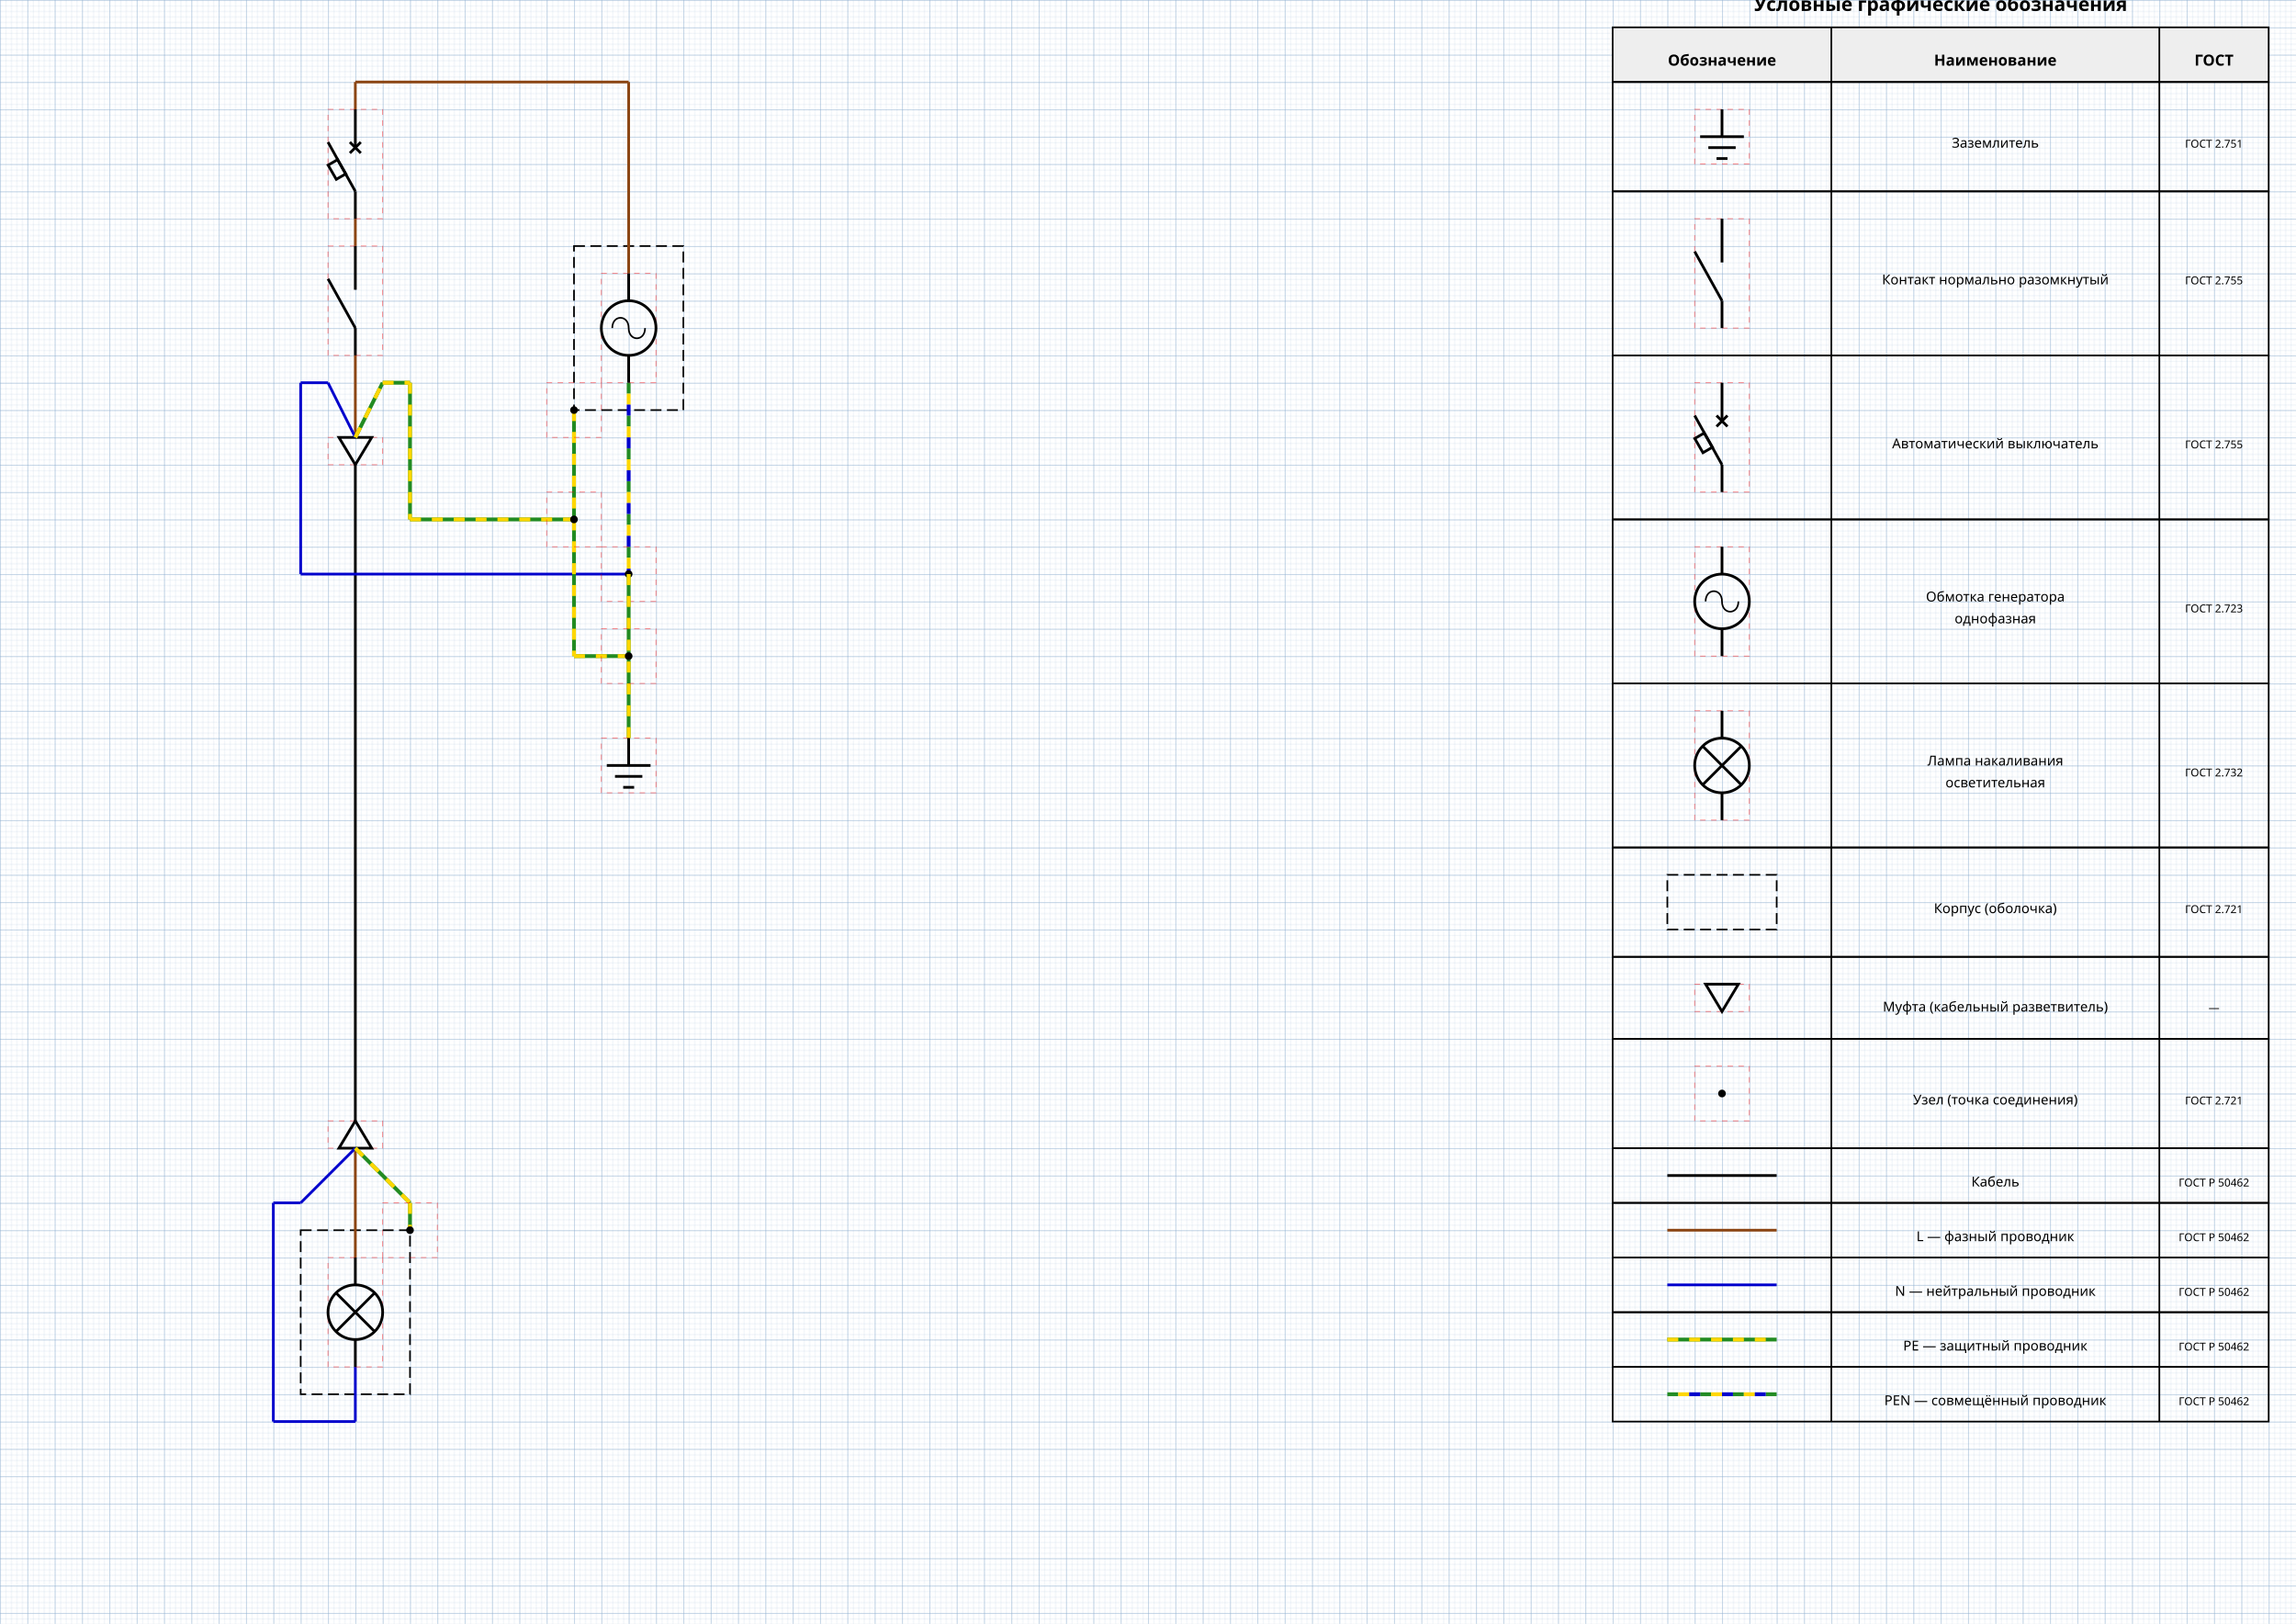
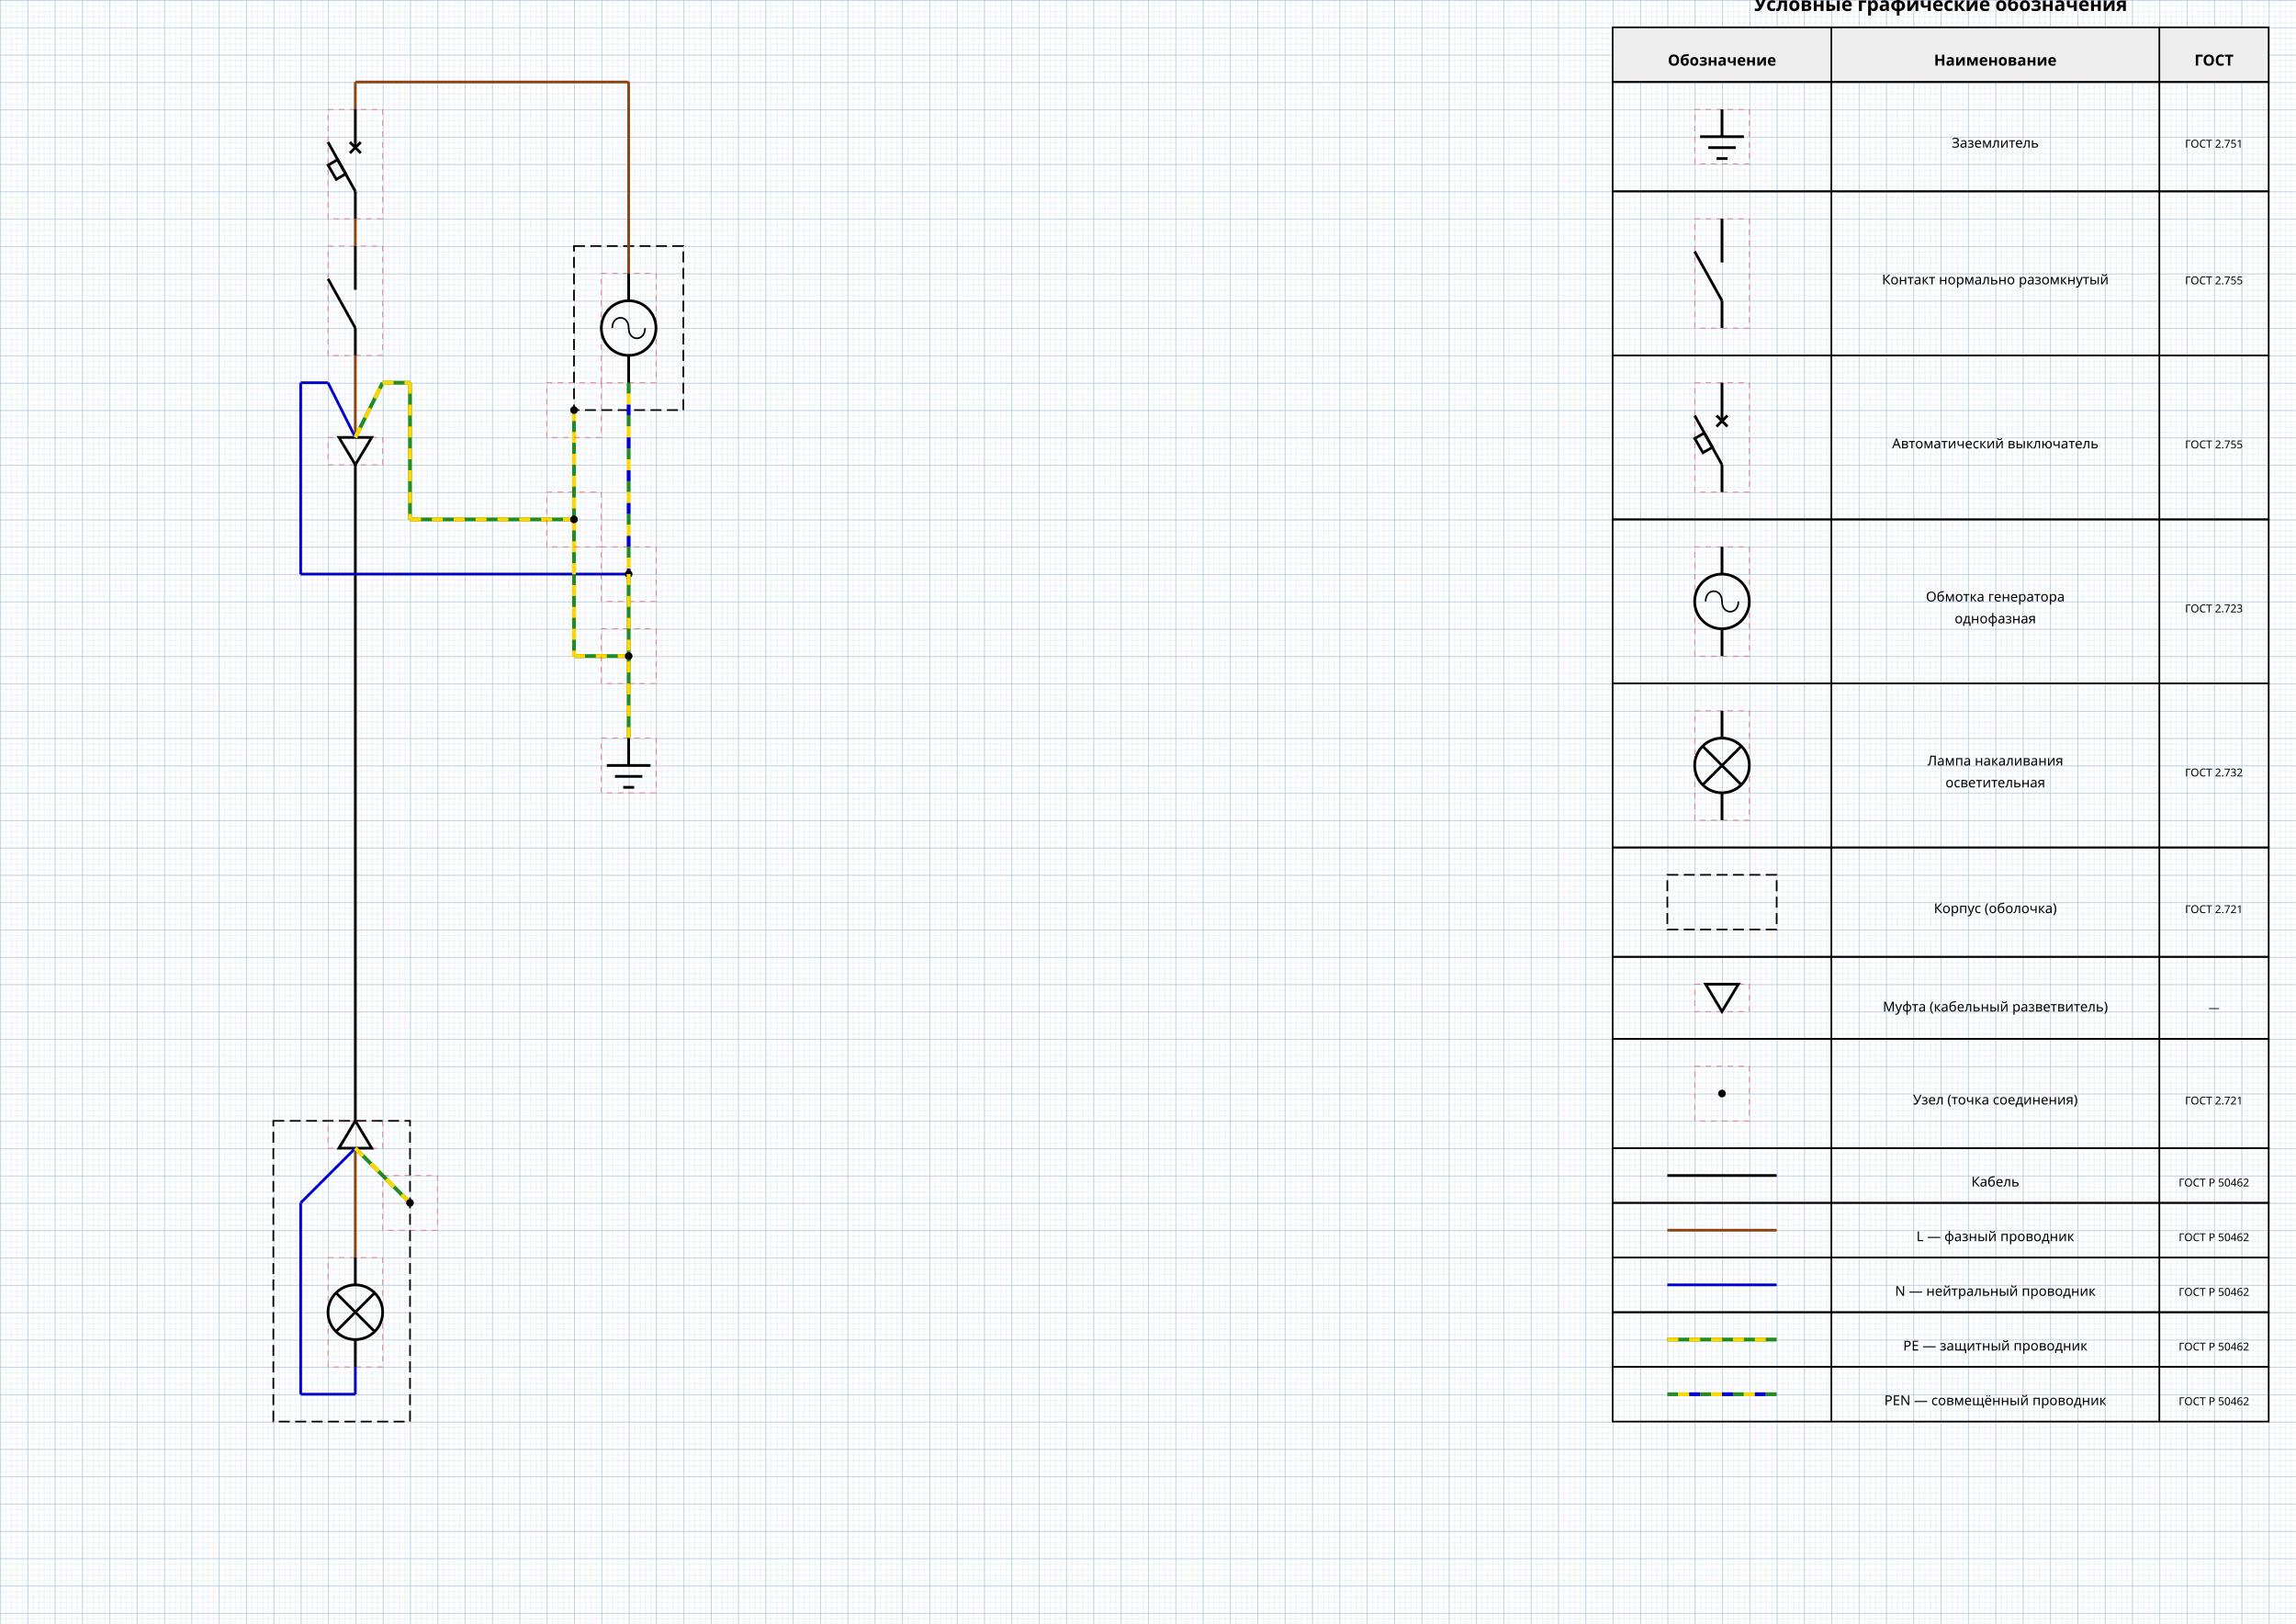
<svg xmlns="http://www.w3.org/2000/svg" width="420mm" height="297mm" viewBox="0 0 420 297">
  <rect width="420" height="297" fill="white" />
  <defs>
    <pattern id="mm1" width="1" height="1" patternUnits="userSpaceOnUse">
      <line x1="0" y1="0" x2="0" y2="1" stroke="#c8d8e8" stroke-width="0.1" />
      <line x1="0" y1="0" x2="1" y2="0" stroke="#c8d8e8" stroke-width="0.1" />
    </pattern>
    <pattern id="mm5" width="5" height="5" patternUnits="userSpaceOnUse">
      <rect width="5" height="5" fill="url(#mm1)" />
      <line x1="0" y1="0" x2="0" y2="5" stroke="#90b0d0" stroke-width="0.15" />
      <line x1="0" y1="0" x2="5" y2="0" stroke="#90b0d0" stroke-width="0.15" />
    </pattern>
    <symbol id="ugo-node" overflow="visible">
      <rect x="-5" y="-5" width="10" height="10" fill="none" stroke="red" stroke-width="0.15" stroke-dasharray="1,1" opacity="0.5" />
      <circle cx="0" cy="0" r="0.7" fill="black" stroke="none" />
    </symbol>
    <symbol id="ugo-ground" overflow="visible">
      <rect x="-5" y="0" width="10" height="10" fill="none" stroke="red" stroke-width="0.15" stroke-dasharray="1,1" opacity="0.5" />
      <g stroke="black" stroke-width="0.5">
        <line x1="0" y1="0" x2="0" y2="5" />
        <line x1="-4" y1="5" x2="4" y2="5" />
        <line x1="-2.5" y1="7" x2="2.5" y2="7" />
        <line x1="-1" y1="9" x2="1" y2="9" />
      </g>
    </symbol>
    <symbol id="ugo-contact" overflow="visible">
      <rect x="-5" y="0" width="10" height="20" fill="none" stroke="red" stroke-width="0.15" stroke-dasharray="1,1" opacity="0.5" />
      <g stroke="black" stroke-width="0.5" fill="none">
        <line x1="0" y1="0" x2="0" y2="8" />
        <line x1="0" y1="15" x2="-5" y2="6" />
        <line x1="0" y1="15" x2="0" y2="20" />
      </g>
    </symbol>
    <symbol id="ugo-breaker" overflow="visible">
      <rect x="-5" y="0" width="10" height="20" fill="none" stroke="red" stroke-width="0.15" stroke-dasharray="1,1" opacity="0.5" />
      <g stroke="black" stroke-width="0.5" fill="none">
        <line x1="0" y1="0" x2="0" y2="7" />
        <line x1="-1" y1="6" x2="1" y2="8" />
        <line x1="-1" y1="8" x2="1" y2="6" />
        <line x1="0" y1="15" x2="-5" y2="6" />
        <rect x="-2" y="-1.5" width="2" height="3" fill="none" stroke="black" stroke-width="0.5" transform="translate(-2.5, 10.5) rotate(-30)" />
        <line x1="0" y1="15" x2="0" y2="20" />
      </g>
    </symbol>
    <symbol id="ugo-generator" overflow="visible">
      <rect x="-5" y="0" width="10" height="20" fill="none" stroke="red" stroke-width="0.15" stroke-dasharray="1,1" opacity="0.5" />
      <g stroke="black" stroke-width="0.5" fill="none">
        <line x1="0" y1="0" x2="0" y2="5" />
        <circle cx="0" cy="10" r="5" />
        <path d="M-3,10 C-3,7.5 0,7.5 0,10 S3,12.5 3,10" stroke-width="0.3" />
        <line x1="0" y1="15" x2="0" y2="20" />
      </g>
    </symbol>
    <symbol id="ugo-lamp" overflow="visible">
      <rect x="-5" y="0" width="10" height="20" fill="none" stroke="red" stroke-width="0.15" stroke-dasharray="1,1" opacity="0.5" />
      <g stroke="black" stroke-width="0.5" fill="none">
        <line x1="0" y1="0" x2="0" y2="5" />
        <circle cx="0" cy="10" r="5" />
        <line x1="-3.5" y1="6.5" x2="3.5" y2="13.5" />
        <line x1="3.5" y1="6.5" x2="-3.5" y2="13.5" />
        <line x1="0" y1="15" x2="0" y2="20" />
      </g>
    </symbol>
    <symbol id="ugo-mufta" overflow="visible">
      <rect x="-5" y="0" width="10" height="5" fill="none" stroke="red" stroke-width="0.15" stroke-dasharray="1,1" opacity="0.5" />
      <polygon points="-3,0 3,0 0,5" stroke="black" stroke-width="0.5" fill="none" />
    </symbol>
  </defs>
  <rect width="420" height="297" fill="url(#mm5)" />
-   <rect x="55" y="225" width="20" height="30" fill="none" stroke="black" stroke-width="0.3" stroke-dasharray="2,1" />
+   <rect x="50" y="205" width="25" height="55" fill="none" stroke="black" stroke-width="0.3" stroke-dasharray="2,1" />
  <rect x="105" y="45" width="20" height="30" fill="none" stroke="black" stroke-width="0.3" stroke-dasharray="2,1" />
  <g stroke="#8B4513" stroke-width="0.5">
    <line x1="115" y1="15" x2="65" y2="15" />
    <line x1="115" y1="15" x2="115" y2="50" />
    <line x1="65" y1="15" x2="65" y2="20" />
    <line x1="65" y1="40" x2="65" y2="45" />
    <line x1="65" y1="65" x2="65" y2="80" />
    <line x1="65" y1="210" x2="65" y2="230" />
  </g>
  <use href="#ugo-breaker" x="65" y="20" />
  <use href="#ugo-contact" x="65" y="45" />
  <use href="#ugo-mufta" x="65" y="80" />
  <line x1="65" y1="85" x2="65" y2="205" stroke="black" stroke-width="0.5" />
  <g transform="translate(65, 210) scale(1, -1)">
    <use href="#ugo-mufta" />
  </g>
  <g stroke="#0000CC" stroke-width="0.5">
    <line x1="55" y1="105" x2="115" y2="105" />
    <line x1="55" y1="105" x2="55" y2="70" />
    <line x1="55" y1="70" x2="60" y2="70" />
    <line x1="60" y1="70" x2="65" y2="80" />
    <line x1="65" y1="210" x2="55" y2="220" />
-     <line x1="55" y1="220" x2="50" y2="220" />
-     <line x1="50" y1="220" x2="50" y2="260" />
-     <line x1="50" y1="260" x2="65" y2="260" />
-     <line x1="65" y1="260" x2="65" y2="250" />
+     <line x1="55" y1="220" x2="55" y2="255" />
+     <line x1="55" y1="255" x2="65" y2="255" />
+     <line x1="65" y1="255" x2="65" y2="250" />
  </g>
  <g stroke-width="0.7">
    <line x1="115" y1="70" x2="115" y2="105" stroke="#228B22" stroke-dasharray="2,4" stroke-dashoffset="0" />
    <line x1="115" y1="70" x2="115" y2="105" stroke="#FFD700" stroke-dasharray="2,4" stroke-dashoffset="4" />
    <line x1="115" y1="70" x2="115" y2="105" stroke="#0000CC" stroke-dasharray="2,4" stroke-dashoffset="2" />
  </g>
  <use href="#ugo-node" x="115" y="105" />
  <g stroke-width="0.7">
    <line x1="115" y1="105" x2="115" y2="135" stroke="#228B22" />
    <line x1="115" y1="105" x2="115" y2="135" stroke="#FFD700" stroke-dasharray="2,2" />
  </g>
  <g stroke-width="0.7">
    <line x1="65" y1="80" x2="70" y2="70" stroke="#228B22" />
    <line x1="70" y1="70" x2="75" y2="70" stroke="#228B22" />
    <line x1="75" y1="70" x2="75" y2="95" stroke="#228B22" />
    <line x1="75" y1="95" x2="105" y2="95" stroke="#228B22" />
    <line x1="105" y1="75" x2="105" y2="120" stroke="#228B22" />
    <line x1="105" y1="120" x2="115" y2="120" stroke="#228B22" />
    <line x1="65" y1="210" x2="75" y2="220" stroke="#228B22" />
-     <line x1="75" y1="220" x2="75" y2="225" stroke="#228B22" />
    <line x1="65" y1="80" x2="70" y2="70" stroke="#FFD700" stroke-dasharray="2,2" />
    <line x1="70" y1="70" x2="75" y2="70" stroke="#FFD700" stroke-dasharray="2,2" />
    <line x1="75" y1="70" x2="75" y2="95" stroke="#FFD700" stroke-dasharray="2,2" />
    <line x1="75" y1="95" x2="105" y2="95" stroke="#FFD700" stroke-dasharray="2,2" />
    <line x1="105" y1="75" x2="105" y2="120" stroke="#FFD700" stroke-dasharray="2,2" />
    <line x1="105" y1="120" x2="115" y2="120" stroke="#FFD700" stroke-dasharray="2,2" />
    <line x1="65" y1="210" x2="75" y2="220" stroke="#FFD700" stroke-dasharray="2,2" />
-     <line x1="75" y1="220" x2="75" y2="225" stroke="#FFD700" stroke-dasharray="2,2" />
-   </g>
-   <use href="#ugo-node" x="75" y="225" />
+   </g>
+   <use href="#ugo-node" x="75" y="220" />
  <use href="#ugo-node" x="105" y="95" />
  <use href="#ugo-node" x="105" y="75" />
  <use href="#ugo-node" x="115" y="120" />
  <use href="#ugo-generator" x="115" y="50" />
  <use href="#ugo-lamp" x="65" y="230" />
  <use href="#ugo-ground" x="115" y="135" />
  <g transform="translate(295, 5)" stroke="black" stroke-width="0.3" font-family="sans-serif">
    <text x="60" y="-3" font-size="3.5" font-weight="bold" text-anchor="middle" stroke="none" fill="black">Условные графические обозначения</text>
    <rect x="0" y="0" width="120" height="10" fill="#eee" stroke="black" />
    <text x="20" y="7" font-size="2.8" text-anchor="middle" stroke="none" fill="black" font-weight="bold">Обозначение</text>
    <text x="70" y="7" font-size="2.8" text-anchor="middle" stroke="none" fill="black" font-weight="bold">Наименование</text>
    <text x="110" y="7" font-size="2.8" text-anchor="middle" stroke="none" fill="black" font-weight="bold">ГОСТ</text>
    <line x1="40" y1="0" x2="40" y2="10" />
    <line x1="100" y1="0" x2="100" y2="10" />
    <rect x="0" y="10" width="120" height="20" fill="none" stroke="black" />
    <line x1="40" y1="10" x2="40" y2="30" />
    <line x1="100" y1="10" x2="100" y2="30" />
    <use href="#ugo-ground" x="20" y="15" />
    <text x="70" y="22" font-size="2.5" text-anchor="middle" stroke="none" fill="black">Заземлитель</text>
    <text x="110" y="22" font-size="2" text-anchor="middle" stroke="none" fill="black">ГОСТ 2.751</text>
    <rect x="0" y="30" width="120" height="30" fill="none" stroke="black" />
    <line x1="40" y1="30" x2="40" y2="60" />
    <line x1="100" y1="30" x2="100" y2="60" />
    <use href="#ugo-contact" x="20" y="35" />
    <text x="70" y="47" font-size="2.5" text-anchor="middle" stroke="none" fill="black">Контакт нормально разомкнутый</text>
    <text x="110" y="47" font-size="2" text-anchor="middle" stroke="none" fill="black">ГОСТ 2.755</text>
    <rect x="0" y="60" width="120" height="30" fill="none" stroke="black" />
    <line x1="40" y1="60" x2="40" y2="90" />
    <line x1="100" y1="60" x2="100" y2="90" />
    <use href="#ugo-breaker" x="20" y="65" />
    <text x="70" y="77" font-size="2.5" text-anchor="middle" stroke="none" fill="black">Автоматический выключатель</text>
    <text x="110" y="77" font-size="2" text-anchor="middle" stroke="none" fill="black">ГОСТ 2.755</text>
    <rect x="0" y="90" width="120" height="30" fill="none" stroke="black" />
    <line x1="40" y1="90" x2="40" y2="120" />
    <line x1="100" y1="90" x2="100" y2="120" />
    <use href="#ugo-generator" x="20" y="95" />
    <text x="70" y="105" font-size="2.5" text-anchor="middle" stroke="none" fill="black">Обмотка генератора</text>
    <text x="70" y="109" font-size="2.5" text-anchor="middle" stroke="none" fill="black">однофазная</text>
    <text x="110" y="107" font-size="2" text-anchor="middle" stroke="none" fill="black">ГОСТ 2.723</text>
    <rect x="0" y="120" width="120" height="30" fill="none" stroke="black" />
    <line x1="40" y1="120" x2="40" y2="150" />
    <line x1="100" y1="120" x2="100" y2="150" />
    <use href="#ugo-lamp" x="20" y="125" />
    <text x="70" y="135" font-size="2.5" text-anchor="middle" stroke="none" fill="black">Лампа накаливания</text>
    <text x="70" y="139" font-size="2.5" text-anchor="middle" stroke="none" fill="black">осветительная</text>
    <text x="110" y="137" font-size="2" text-anchor="middle" stroke="none" fill="black">ГОСТ 2.732</text>
    <rect x="0" y="150" width="120" height="20" fill="none" stroke="black" />
    <line x1="40" y1="150" x2="40" y2="170" />
    <line x1="100" y1="150" x2="100" y2="170" />
    <rect x="10" y="155" width="20" height="10" fill="none" stroke="black" stroke-dasharray="2,1" />
    <text x="70" y="162" font-size="2.5" text-anchor="middle" stroke="none" fill="black">Корпус (оболочка)</text>
    <text x="110" y="162" font-size="2" text-anchor="middle" stroke="none" fill="black">ГОСТ 2.721</text>
    <rect x="0" y="170" width="120" height="15" fill="none" stroke="black" />
    <line x1="40" y1="170" x2="40" y2="185" />
    <line x1="100" y1="170" x2="100" y2="185" />
    <use href="#ugo-mufta" x="20" y="175" />
    <text x="70" y="180" font-size="2.5" text-anchor="middle" stroke="none" fill="black">Муфта (кабельный разветвитель)</text>
    <text x="110" y="180" font-size="2" text-anchor="middle" stroke="none" fill="black">—</text>
    <rect x="0" y="185" width="120" height="20" fill="none" stroke="black" />
    <line x1="40" y1="185" x2="40" y2="205" />
    <line x1="100" y1="185" x2="100" y2="205" />
    <use href="#ugo-node" x="20" y="195" />
    <text x="70" y="197" font-size="2.5" text-anchor="middle" stroke="none" fill="black">Узел (точка соединения)</text>
    <text x="110" y="197" font-size="2" text-anchor="middle" stroke="none" fill="black">ГОСТ 2.721</text>
    <rect x="0" y="205" width="120" height="10" fill="none" stroke="black" />
    <line x1="40" y1="205" x2="40" y2="215" />
    <line x1="100" y1="205" x2="100" y2="215" />
    <line x1="10" y1="210" x2="30" y2="210" stroke="black" stroke-width="0.5" />
    <text x="70" y="212" font-size="2.5" text-anchor="middle" stroke="none" fill="black">Кабель</text>
    <text x="110" y="212" font-size="2" text-anchor="middle" stroke="none" fill="black">ГОСТ Р 50462</text>
    <rect x="0" y="215" width="120" height="10" fill="none" stroke="black" />
    <line x1="40" y1="215" x2="40" y2="225" />
    <line x1="100" y1="215" x2="100" y2="225" />
    <line x1="10" y1="220" x2="30" y2="220" stroke="#8B4513" stroke-width="0.5" />
    <text x="70" y="222" font-size="2.5" text-anchor="middle" stroke="none" fill="black">L — фазный проводник</text>
    <text x="110" y="222" font-size="2" text-anchor="middle" stroke="none" fill="black">ГОСТ Р 50462</text>
    <rect x="0" y="225" width="120" height="10" fill="none" stroke="black" />
    <line x1="40" y1="225" x2="40" y2="235" />
    <line x1="100" y1="225" x2="100" y2="235" />
    <line x1="10" y1="230" x2="30" y2="230" stroke="#0000CC" stroke-width="0.5" />
    <text x="70" y="232" font-size="2.5" text-anchor="middle" stroke="none" fill="black">N — нейтральный проводник</text>
    <text x="110" y="232" font-size="2" text-anchor="middle" stroke="none" fill="black">ГОСТ Р 50462</text>
    <rect x="0" y="235" width="120" height="10" fill="none" stroke="black" />
    <line x1="40" y1="235" x2="40" y2="245" />
    <line x1="100" y1="235" x2="100" y2="245" />
    <line x1="10" y1="240" x2="30" y2="240" stroke="#228B22" stroke-width="0.7" />
    <line x1="10" y1="240" x2="30" y2="240" stroke="#FFD700" stroke-width="0.7" stroke-dasharray="2,2" />
    <text x="70" y="242" font-size="2.5" text-anchor="middle" stroke="none" fill="black">PE — защитный проводник</text>
    <text x="110" y="242" font-size="2" text-anchor="middle" stroke="none" fill="black">ГОСТ Р 50462</text>
    <rect x="0" y="245" width="120" height="10" fill="none" stroke="black" />
    <line x1="40" y1="245" x2="40" y2="255" />
    <line x1="100" y1="245" x2="100" y2="255" />
    <line x1="10" y1="250" x2="30" y2="250" stroke="#228B22" stroke-width="0.7" stroke-dasharray="2,4" stroke-dashoffset="0" />
    <line x1="10" y1="250" x2="30" y2="250" stroke="#FFD700" stroke-width="0.7" stroke-dasharray="2,4" stroke-dashoffset="4" />
    <line x1="10" y1="250" x2="30" y2="250" stroke="#0000CC" stroke-width="0.7" stroke-dasharray="2,4" stroke-dashoffset="2" />
    <text x="70" y="252" font-size="2.5" text-anchor="middle" stroke="none" fill="black">PEN — совмещённый проводник</text>
    <text x="110" y="252" font-size="2" text-anchor="middle" stroke="none" fill="black">ГОСТ Р 50462</text>
  </g>
</svg>
